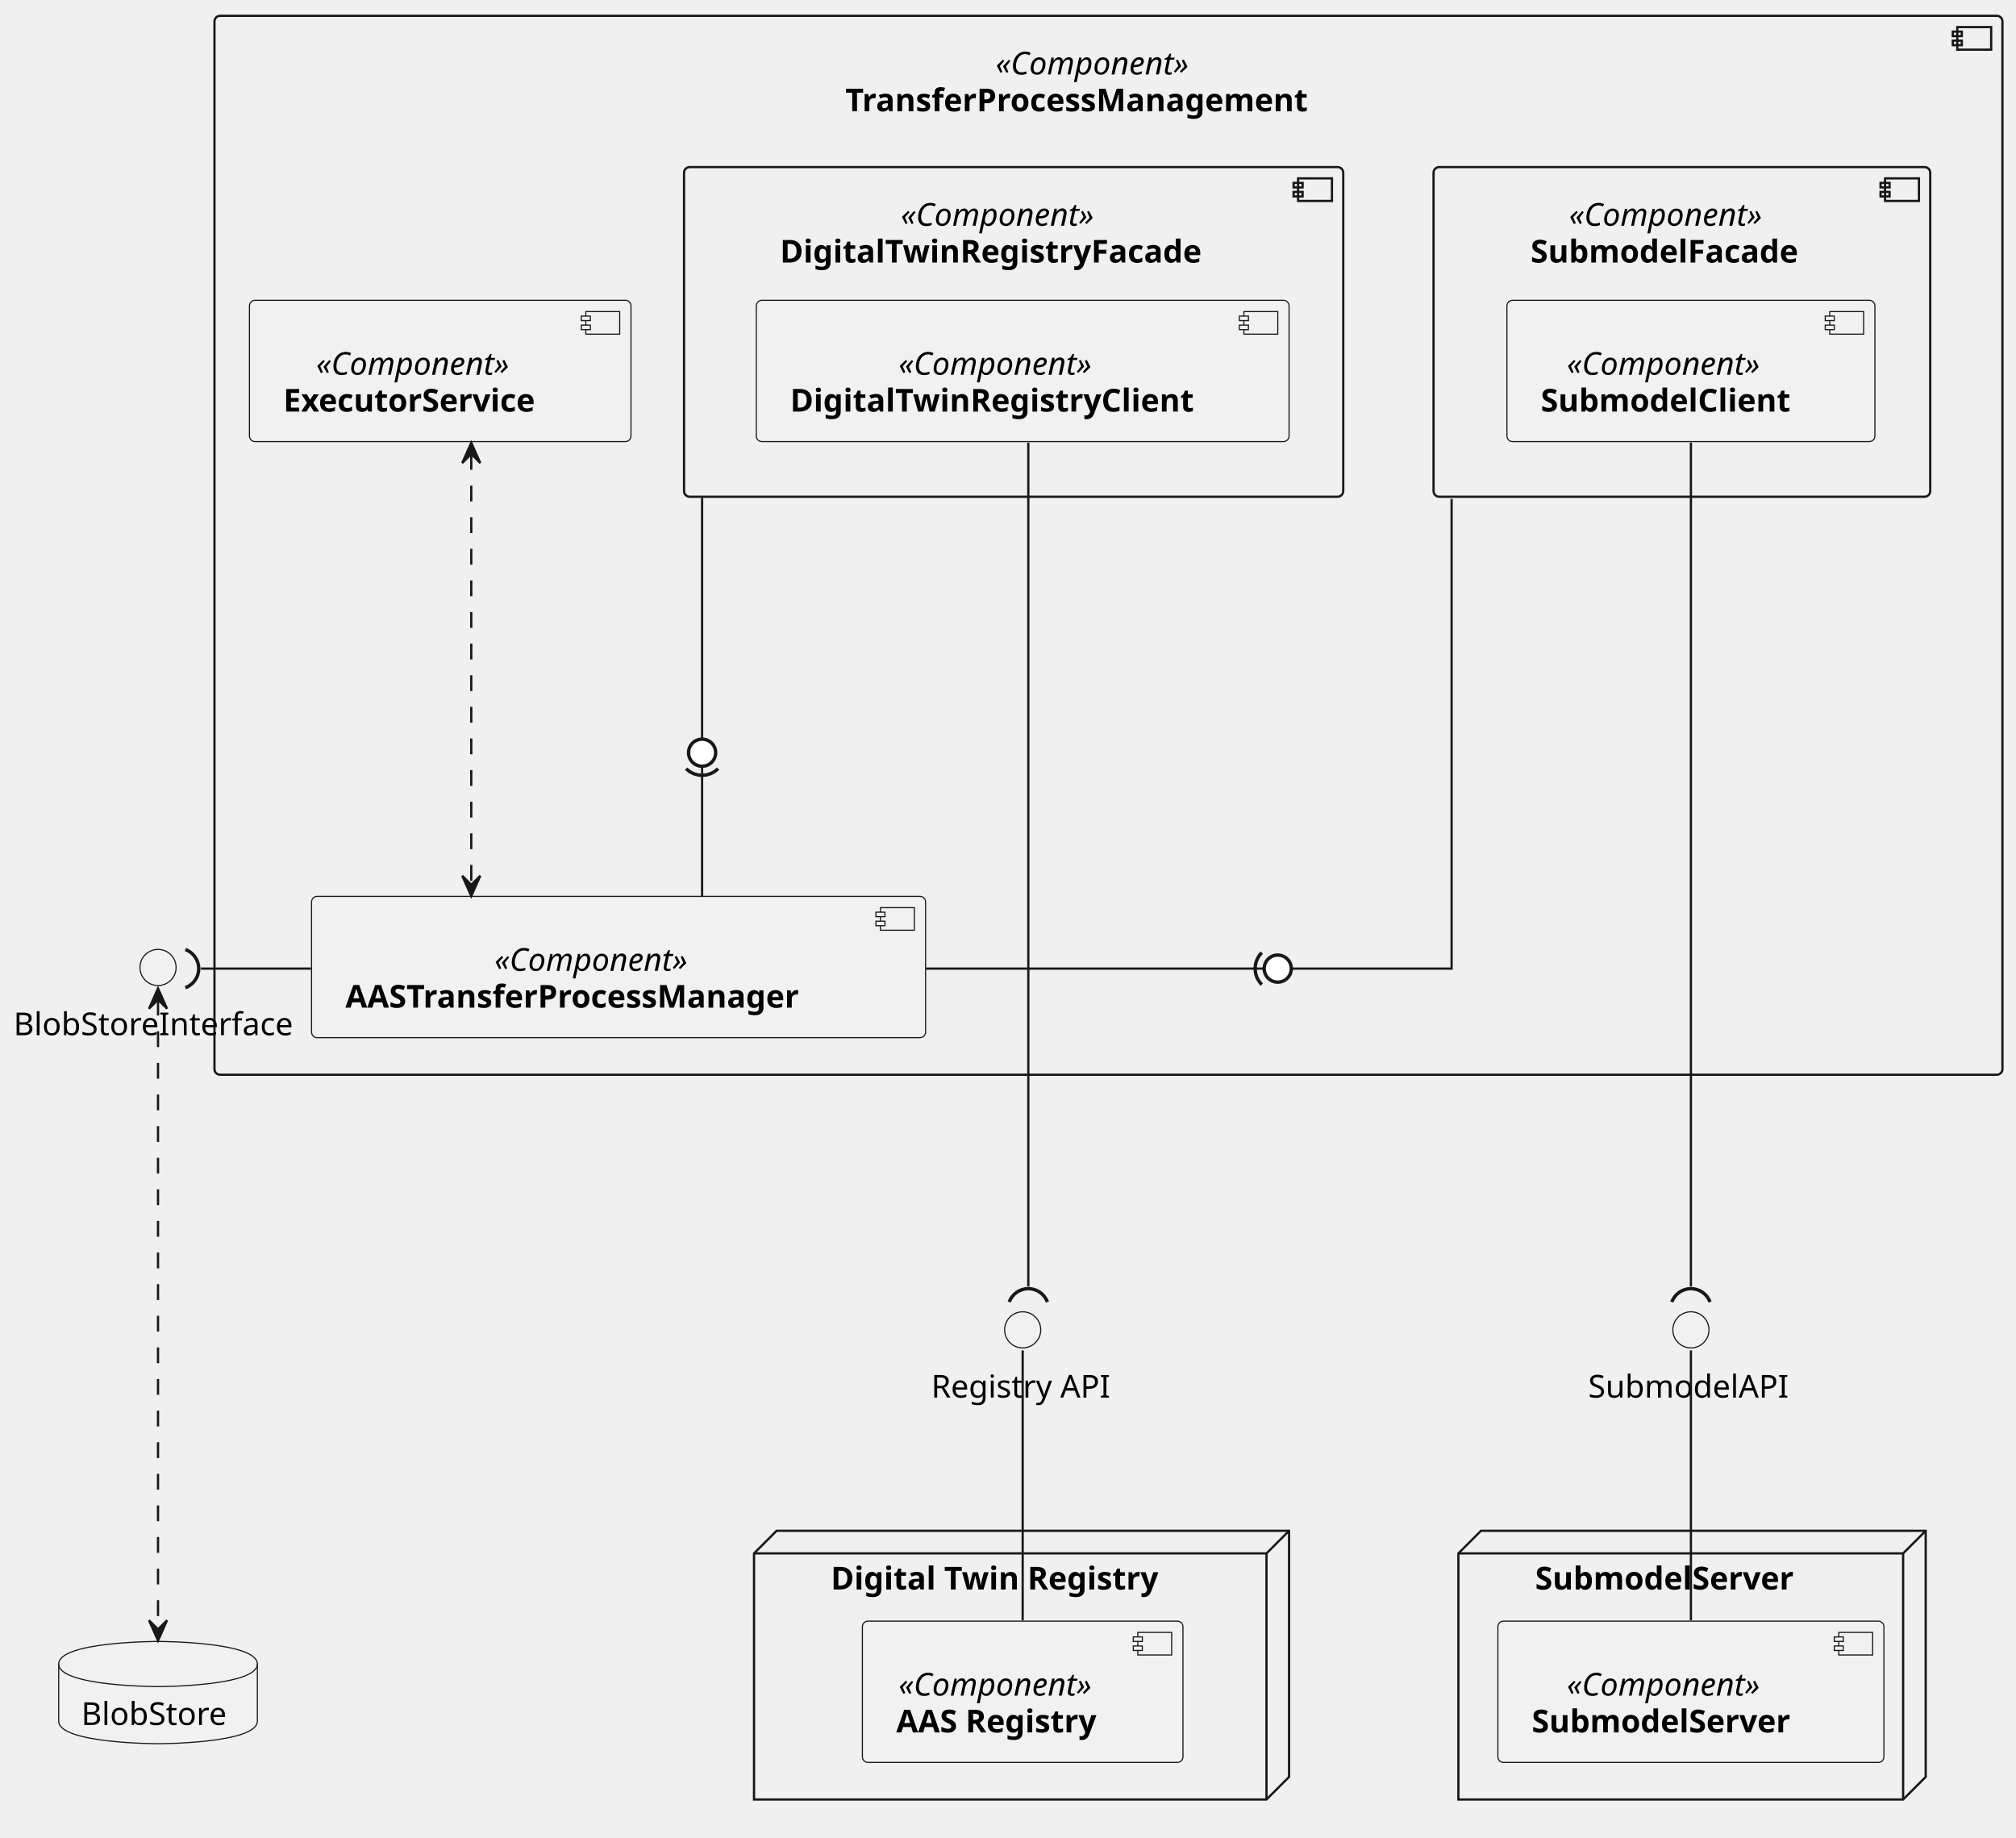
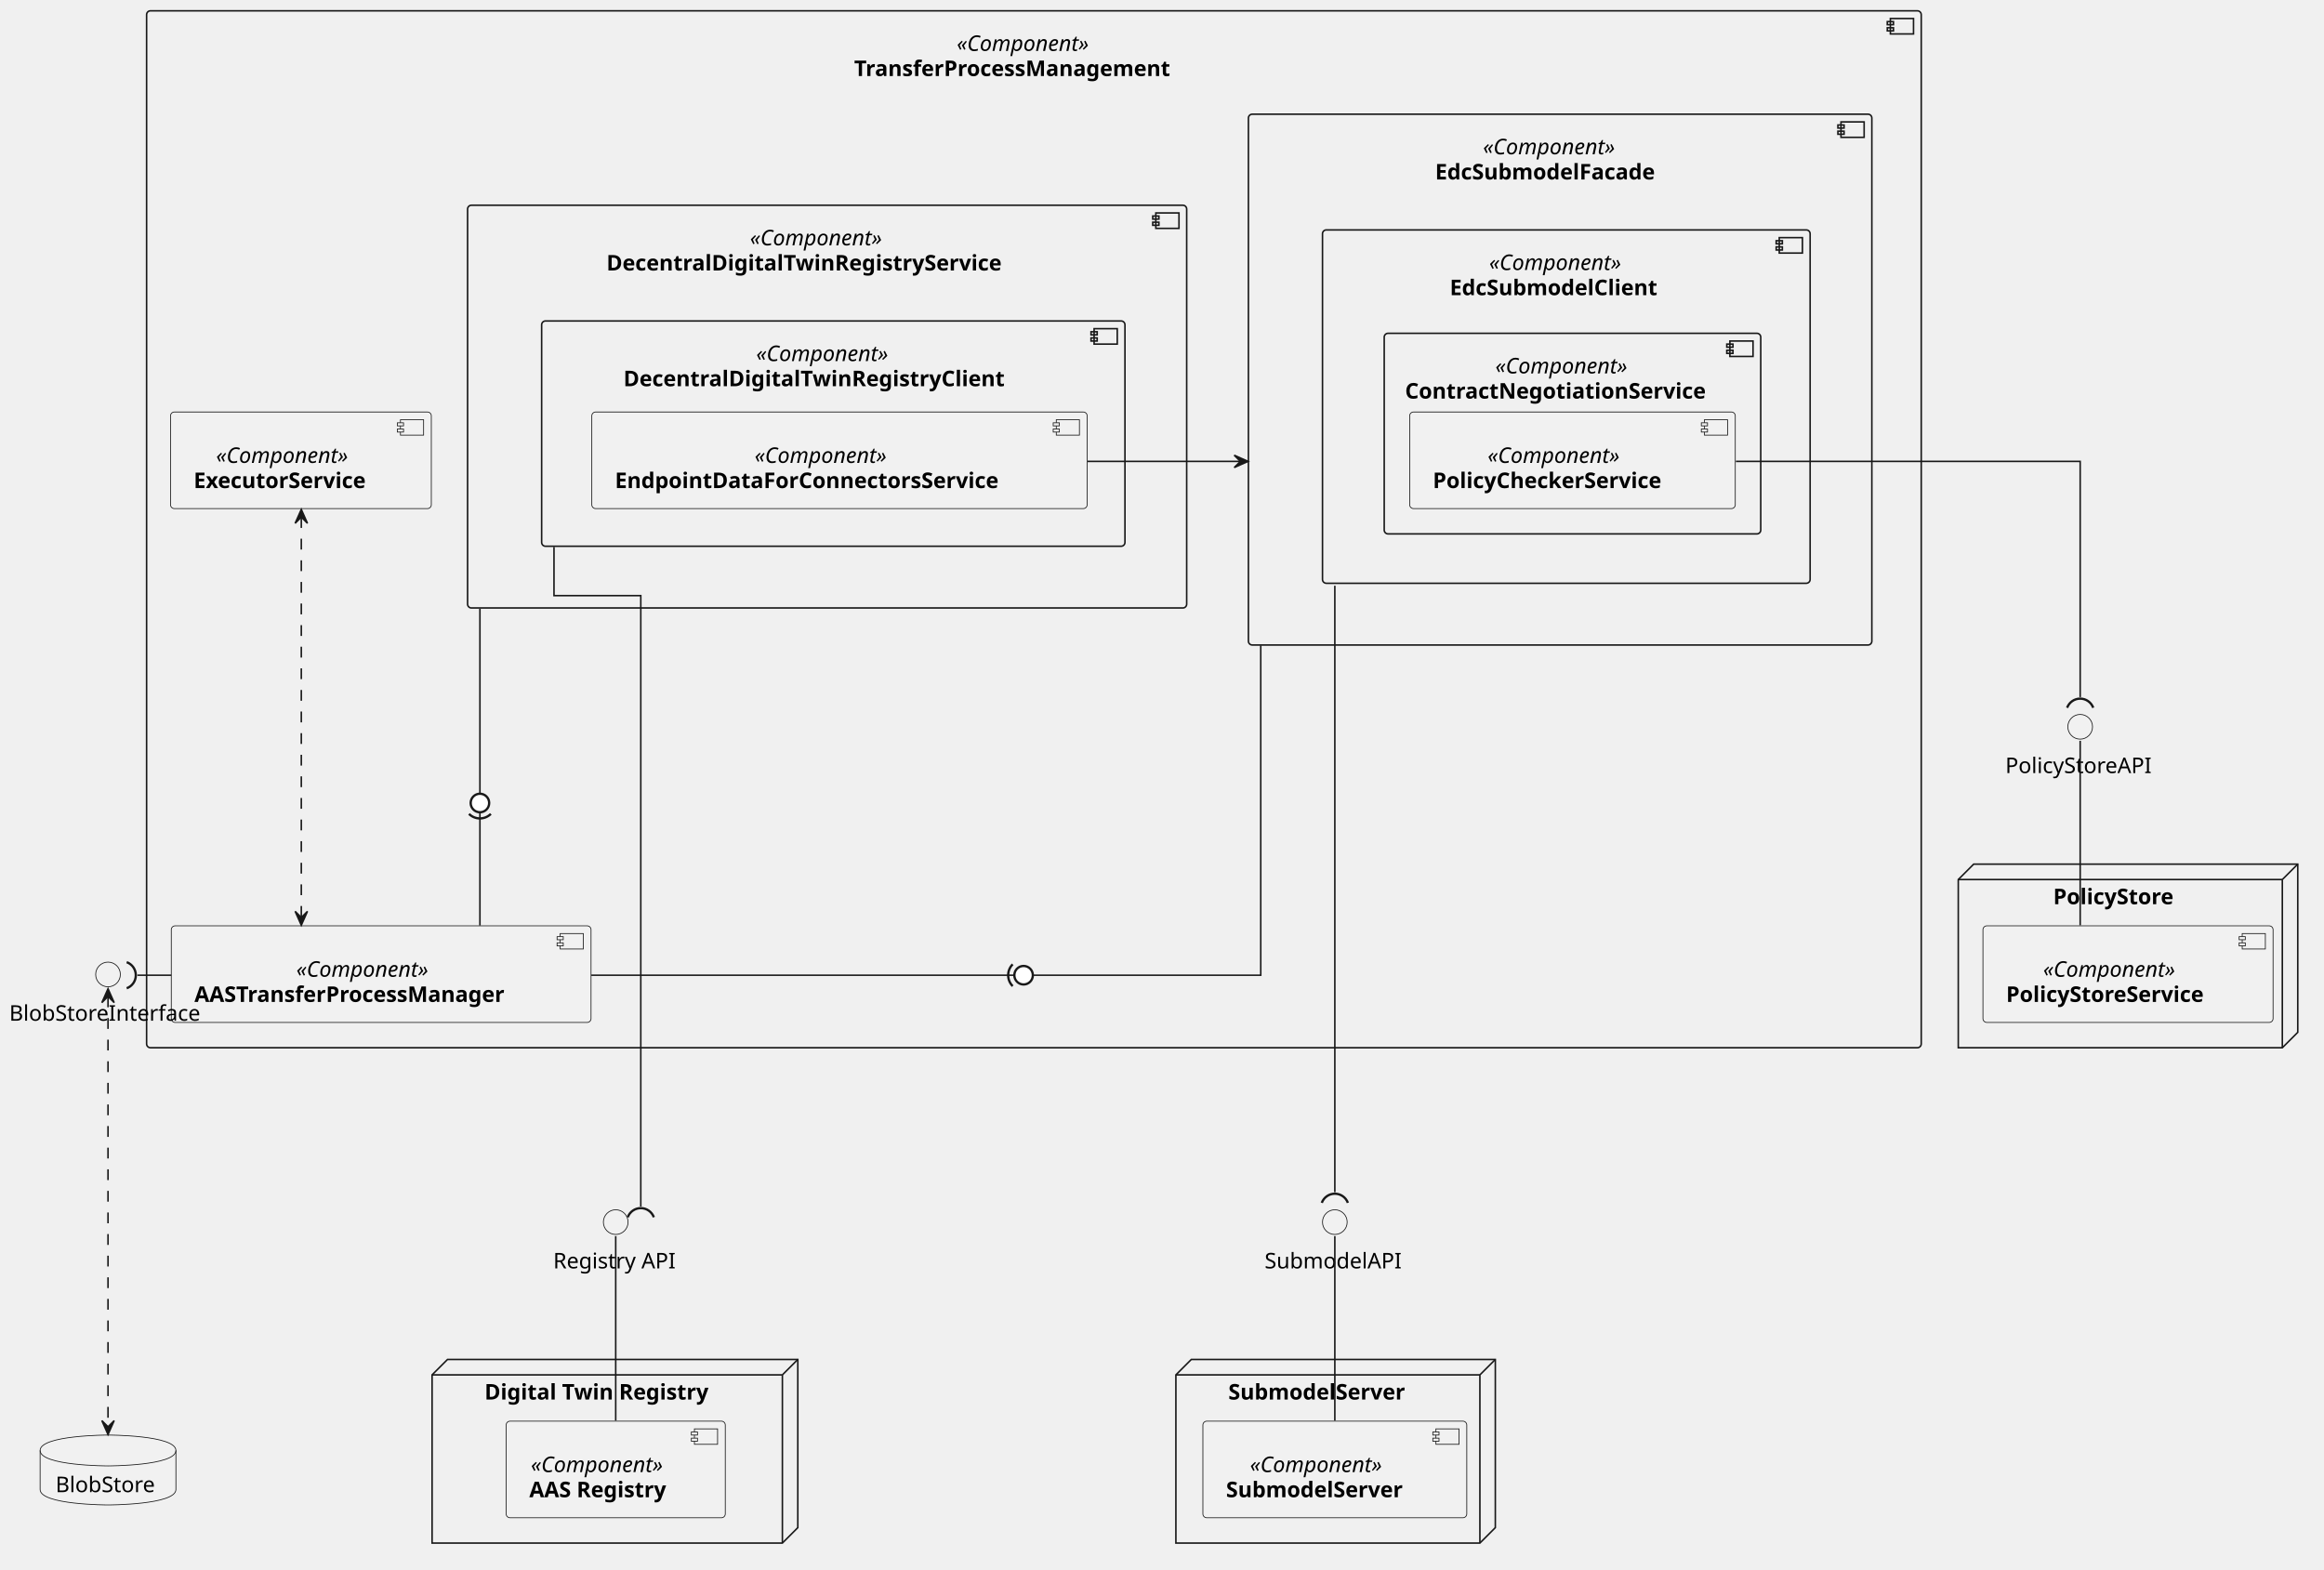
- <svg xmlns="http://www.w3.org/2000/svg" contentStyleType="text/css" height="814px" preserveAspectRatio="none" style="width:893px;height:814px;background:#FFFFFF;" version="1.1" viewBox="0 0 893 814" width="893px" zoomAndPan="magnify">
+ <svg xmlns="http://www.w3.org/2000/svg" contentStyleType="text/css" height="1017px" preserveAspectRatio="none" style="width:1506px;height:1017px;background:#FFFFFF;" version="1.1" viewBox="0 0 1506 1017" width="1506px" zoomAndPan="magnify">
  <defs />
  <g>
    <g id="cluster_TransferProcessManagement">
-       <rect fill="none" height="469" rx="2.5" ry="2.5" style="stroke:#181818;stroke-width:1.0;" width="792" x="95" y="7" />
-       <rect fill="none" height="10" style="stroke:#181818;stroke-width:1.0;" width="15" x="867" y="12" />
-       <rect fill="none" height="2" style="stroke:#181818;stroke-width:1.0;" width="4" x="865" y="14" />
-       <rect fill="none" height="2" style="stroke:#181818;stroke-width:1.0;" width="4" x="865" y="18" />
-       <text fill="#000000" font-family="Architects daughter" font-size="14" font-style="italic" lengthAdjust="spacing" textLength="100" x="441" y="32.995">«Component»</text>
-       <text fill="#000000" font-family="Architects daughter" font-size="14" font-weight="bold" lengthAdjust="spacing" textLength="233" x="374.5" y="49.292">TransferProcessManagement</text>
-     </g>
-     <g id="cluster_DTRFacade">
-       <rect fill="none" height="146" rx="2.5" ry="2.5" style="stroke:#181818;stroke-width:1.0;" width="292" x="303" y="74" />
-       <rect fill="none" height="10" style="stroke:#181818;stroke-width:1.0;" width="15" x="575" y="79" />
-       <rect fill="none" height="2" style="stroke:#181818;stroke-width:1.0;" width="4" x="573" y="81" />
-       <rect fill="none" height="2" style="stroke:#181818;stroke-width:1.0;" width="4" x="573" y="85" />
-       <text fill="#000000" font-family="Architects daughter" font-size="14" font-style="italic" lengthAdjust="spacing" textLength="100" x="399" y="99.995">«Component»</text>
-       <text fill="#000000" font-family="Architects daughter" font-size="14" font-weight="bold" lengthAdjust="spacing" textLength="207" x="345.5" y="116.292">DigitalTwinRegistryFacade</text>
+       <rect fill="none" height="672" rx="2.5" ry="2.5" style="stroke:#181818;stroke-width:1.0;" width="1150" x="95" y="7" />
+       <rect fill="none" height="10" style="stroke:#181818;stroke-width:1.0;" width="15" x="1225" y="12" />
+       <rect fill="none" height="2" style="stroke:#181818;stroke-width:1.0;" width="4" x="1223" y="14" />
+       <rect fill="none" height="2" style="stroke:#181818;stroke-width:1.0;" width="4" x="1223" y="18" />
+       <text fill="#000000" font-family="Architects daughter" font-size="14" font-style="italic" lengthAdjust="spacing" textLength="100" x="620" y="32.995">«Component»</text>
+       <text fill="#000000" font-family="Architects daughter" font-size="14" font-weight="bold" lengthAdjust="spacing" textLength="233" x="553.5" y="49.292">TransferProcessManagement</text>
+     </g>
+     <g id="cluster_DTRService">
+       <rect fill="none" height="261" rx="2.5" ry="2.5" style="stroke:#181818;stroke-width:1.0;" width="466" x="303" y="133" />
+       <rect fill="none" height="10" style="stroke:#181818;stroke-width:1.0;" width="15" x="749" y="138" />
+       <rect fill="none" height="2" style="stroke:#181818;stroke-width:1.0;" width="4" x="747" y="140" />
+       <rect fill="none" height="2" style="stroke:#181818;stroke-width:1.0;" width="4" x="747" y="144" />
+       <text fill="#000000" font-family="Architects daughter" font-size="14" font-style="italic" lengthAdjust="spacing" textLength="100" x="486" y="158.995">«Component»</text>
+       <text fill="#000000" font-family="Architects daughter" font-size="14" font-weight="bold" lengthAdjust="spacing" textLength="286" x="393" y="175.292">DecentralDigitalTwinRegistryService</text>
+     </g>
+     <g id="cluster_DTRClient">
+       <rect fill="none" height="146" rx="2.5" ry="2.5" style="stroke:#181818;stroke-width:1.0;" width="378" x="351" y="208" />
+       <rect fill="none" height="10" style="stroke:#181818;stroke-width:1.0;" width="15" x="709" y="213" />
+       <rect fill="none" height="2" style="stroke:#181818;stroke-width:1.0;" width="4" x="707" y="215" />
+       <rect fill="none" height="2" style="stroke:#181818;stroke-width:1.0;" width="4" x="707" y="219" />
+       <text fill="#000000" font-family="Architects daughter" font-size="14" font-style="italic" lengthAdjust="spacing" textLength="100" x="490" y="233.995">«Component»</text>
+       <text fill="#000000" font-family="Architects daughter" font-size="14" font-weight="bold" lengthAdjust="spacing" textLength="272" x="404" y="250.292">DecentralDigitalTwinRegistryClient</text>
    </g>
    <g id="cluster_SubmodelFacade">
-       <rect fill="none" height="146" rx="2.5" ry="2.5" style="stroke:#181818;stroke-width:1.0;" width="220" x="635" y="74" />
-       <rect fill="none" height="10" style="stroke:#181818;stroke-width:1.0;" width="15" x="835" y="79" />
-       <rect fill="none" height="2" style="stroke:#181818;stroke-width:1.0;" width="4" x="833" y="81" />
-       <rect fill="none" height="2" style="stroke:#181818;stroke-width:1.0;" width="4" x="833" y="85" />
-       <text fill="#000000" font-family="Architects daughter" font-size="14" font-style="italic" lengthAdjust="spacing" textLength="100" x="695" y="99.995">«Component»</text>
-       <text fill="#000000" font-family="Architects daughter" font-size="14" font-weight="bold" lengthAdjust="spacing" textLength="134" x="678" y="116.292">SubmodelFacade</text>
+       <rect fill="none" height="344" rx="2.5" ry="2.5" style="stroke:#181818;stroke-width:1.0;" width="404" x="809" y="74" />
+       <rect fill="none" height="10" style="stroke:#181818;stroke-width:1.0;" width="15" x="1193" y="79" />
+       <rect fill="none" height="2" style="stroke:#181818;stroke-width:1.0;" width="4" x="1191" y="81" />
+       <rect fill="none" height="2" style="stroke:#181818;stroke-width:1.0;" width="4" x="1191" y="85" />
+       <text fill="#000000" font-family="Architects daughter" font-size="14" font-style="italic" lengthAdjust="spacing" textLength="100" x="961" y="99.995">«Component»</text>
+       <text fill="#000000" font-family="Architects daughter" font-size="14" font-weight="bold" lengthAdjust="spacing" textLength="162" x="930" y="116.292">EdcSubmodelFacade</text>
+     </g>
+     <g id="cluster_SubmodelClient">
+       <rect fill="none" height="229" rx="2.5" ry="2.5" style="stroke:#181818;stroke-width:1.0;" width="316" x="857" y="149" />
+       <rect fill="none" height="10" style="stroke:#181818;stroke-width:1.0;" width="15" x="1153" y="154" />
+       <rect fill="none" height="2" style="stroke:#181818;stroke-width:1.0;" width="4" x="1151" y="156" />
+       <rect fill="none" height="2" style="stroke:#181818;stroke-width:1.0;" width="4" x="1151" y="160" />
+       <text fill="#000000" font-family="Architects daughter" font-size="14" font-style="italic" lengthAdjust="spacing" textLength="100" x="965" y="174.995">«Component»</text>
+       <text fill="#000000" font-family="Architects daughter" font-size="14" font-weight="bold" lengthAdjust="spacing" textLength="151" x="939.5" y="191.292">EdcSubmodelClient</text>
+     </g>
+     <g id="cluster_ContractNegotiationService">
+       <rect fill="none" height="130" rx="2.5" ry="2.5" style="stroke:#181818;stroke-width:1.0;" width="244" x="897" y="216" />
+       <rect fill="none" height="10" style="stroke:#181818;stroke-width:1.0;" width="15" x="1121" y="221" />
+       <rect fill="none" height="2" style="stroke:#181818;stroke-width:1.0;" width="4" x="1119" y="223" />
+       <rect fill="none" height="2" style="stroke:#181818;stroke-width:1.0;" width="4" x="1119" y="227" />
+       <text fill="#000000" font-family="Architects daughter" font-size="14" font-style="italic" lengthAdjust="spacing" textLength="100" x="969" y="241.995">«Component»</text>
+       <text fill="#000000" font-family="Architects daughter" font-size="14" font-weight="bold" lengthAdjust="spacing" textLength="217" x="910.5" y="258.292">ContractNegotiationService</text>
+     </g>
+     <g id="cluster_PolicyStore">
+       <polygon fill="none" points="1269,570,1279,560,1489,560,1489,669,1479,679,1269,679,1269,570" style="stroke:#181818;stroke-width:1.0;" />
+       <line style="stroke:#181818;stroke-width:1.0;" x1="1479" x2="1489" y1="570" y2="560" />
+       <line style="stroke:#181818;stroke-width:1.0;" x1="1269" x2="1479" y1="570" y2="570" />
+       <line style="stroke:#181818;stroke-width:1.0;" x1="1479" x2="1479" y1="570" y2="679" />
+       <text fill="#000000" font-family="Architects daughter" font-size="14" font-weight="bold" lengthAdjust="spacing" textLength="89" x="1330.5" y="585.995">PolicyStore</text>
    </g>
    <g id="cluster_Digital Twin Registry">
-       <polygon fill="none" points="334,688,344,678,571,678,571,787,561,797,334,797,334,688" style="stroke:#181818;stroke-width:1.0;" />
-       <line style="stroke:#181818;stroke-width:1.0;" x1="561" x2="571" y1="688" y2="678" />
-       <line style="stroke:#181818;stroke-width:1.0;" x1="334" x2="561" y1="688" y2="688" />
-       <line style="stroke:#181818;stroke-width:1.0;" x1="561" x2="561" y1="688" y2="797" />
-       <text fill="#000000" font-family="Architects daughter" font-size="14" font-weight="bold" lengthAdjust="spacing" textLength="161" x="368" y="703.995">Digital Twin Registry</text>
+       <polygon fill="none" points="280,891,290,881,517,881,517,990,507,1000,280,1000,280,891" style="stroke:#181818;stroke-width:1.0;" />
+       <line style="stroke:#181818;stroke-width:1.0;" x1="507" x2="517" y1="891" y2="881" />
+       <line style="stroke:#181818;stroke-width:1.0;" x1="280" x2="507" y1="891" y2="891" />
+       <line style="stroke:#181818;stroke-width:1.0;" x1="507" x2="507" y1="891" y2="1000" />
+       <text fill="#000000" font-family="Architects daughter" font-size="14" font-weight="bold" lengthAdjust="spacing" textLength="161" x="314" y="906.995">Digital Twin Registry</text>
    </g>
    <g id="cluster_SubmodelServer">
-       <polygon fill="none" points="646,688,656,678,853,678,853,787,843,797,646,797,646,688" style="stroke:#181818;stroke-width:1.0;" />
-       <line style="stroke:#181818;stroke-width:1.0;" x1="843" x2="853" y1="688" y2="678" />
-       <line style="stroke:#181818;stroke-width:1.0;" x1="646" x2="843" y1="688" y2="688" />
-       <line style="stroke:#181818;stroke-width:1.0;" x1="843" x2="843" y1="688" y2="797" />
-       <text fill="#000000" font-family="Architects daughter" font-size="14" font-weight="bold" lengthAdjust="spacing" textLength="131" x="680" y="703.995">SubmodelServer</text>
+       <polygon fill="none" points="762,891,772,881,969,881,969,990,959,1000,762,1000,762,891" style="stroke:#181818;stroke-width:1.0;" />
+       <line style="stroke:#181818;stroke-width:1.0;" x1="959" x2="969" y1="891" y2="881" />
+       <line style="stroke:#181818;stroke-width:1.0;" x1="762" x2="959" y1="891" y2="891" />
+       <line style="stroke:#181818;stroke-width:1.0;" x1="959" x2="959" y1="891" y2="1000" />
+       <text fill="#000000" font-family="Architects daughter" font-size="14" font-weight="bold" lengthAdjust="spacing" textLength="131" x="796" y="906.995">SubmodelServer</text>
    </g>
    <g id="elem_TransferProcessManager">
-       <rect fill="#F1F1F1" height="62.594" rx="2.5" ry="2.5" style="stroke:#181818;stroke-width:0.5;" width="272" x="138" y="397" />
-       <rect fill="#F1F1F1" height="10" style="stroke:#181818;stroke-width:0.5;" width="15" x="390" y="402" />
-       <rect fill="#F1F1F1" height="2" style="stroke:#181818;stroke-width:0.5;" width="4" x="388" y="404" />
-       <rect fill="#F1F1F1" height="2" style="stroke:#181818;stroke-width:0.5;" width="4" x="388" y="408" />
-       <text fill="#000000" font-family="Architects daughter" font-size="14" font-style="italic" lengthAdjust="spacing" textLength="100" x="219" y="429.995">«Component»</text>
-       <text fill="#000000" font-family="Architects daughter" font-size="14" font-weight="bold" lengthAdjust="spacing" textLength="232" x="153" y="446.292">AASTransferProcessManager</text>
+       <rect fill="#F1F1F1" height="62.594" rx="2.5" ry="2.5" style="stroke:#181818;stroke-width:0.5;" width="272" x="111" y="600" />
+       <rect fill="#F1F1F1" height="10" style="stroke:#181818;stroke-width:0.5;" width="15" x="363" y="605" />
+       <rect fill="#F1F1F1" height="2" style="stroke:#181818;stroke-width:0.5;" width="4" x="361" y="607" />
+       <rect fill="#F1F1F1" height="2" style="stroke:#181818;stroke-width:0.5;" width="4" x="361" y="611" />
+       <text fill="#000000" font-family="Architects daughter" font-size="14" font-style="italic" lengthAdjust="spacing" textLength="100" x="192" y="632.995">«Component»</text>
+       <text fill="#000000" font-family="Architects daughter" font-size="14" font-weight="bold" lengthAdjust="spacing" textLength="232" x="126" y="649.292">AASTransferProcessManager</text>
    </g>
    <g id="elem_ExecutorService">
-       <rect fill="#F1F1F1" height="62.594" rx="2.5" ry="2.5" style="stroke:#181818;stroke-width:0.5;" width="169" x="110.5" y="133" />
-       <rect fill="#F1F1F1" height="10" style="stroke:#181818;stroke-width:0.5;" width="15" x="259.5" y="138" />
-       <rect fill="#F1F1F1" height="2" style="stroke:#181818;stroke-width:0.5;" width="4" x="257.5" y="140" />
-       <rect fill="#F1F1F1" height="2" style="stroke:#181818;stroke-width:0.5;" width="4" x="257.5" y="144" />
-       <text fill="#000000" font-family="Architects daughter" font-size="14" font-style="italic" lengthAdjust="spacing" textLength="100" x="140" y="165.995">«Component»</text>
-       <text fill="#000000" font-family="Architects daughter" font-size="14" font-weight="bold" lengthAdjust="spacing" textLength="129" x="125.5" y="182.292">ExecutorService</text>
-     </g>
-     <g id="elem_DTRClient">
-       <rect fill="#F1F1F1" height="62.594" rx="2.5" ry="2.5" style="stroke:#181818;stroke-width:0.5;" width="236" x="335" y="133" />
-       <rect fill="#F1F1F1" height="10" style="stroke:#181818;stroke-width:0.5;" width="15" x="551" y="138" />
-       <rect fill="#F1F1F1" height="2" style="stroke:#181818;stroke-width:0.5;" width="4" x="549" y="140" />
-       <rect fill="#F1F1F1" height="2" style="stroke:#181818;stroke-width:0.5;" width="4" x="549" y="144" />
-       <text fill="#000000" font-family="Architects daughter" font-size="14" font-style="italic" lengthAdjust="spacing" textLength="100" x="398" y="165.995">«Component»</text>
-       <text fill="#000000" font-family="Architects daughter" font-size="14" font-weight="bold" lengthAdjust="spacing" textLength="196" x="350" y="182.292">DigitalTwinRegistryClient</text>
-     </g>
-     <g id="elem_SubmodelClient">
-       <rect fill="#F1F1F1" height="62.594" rx="2.5" ry="2.5" style="stroke:#181818;stroke-width:0.5;" width="163" x="667.5" y="133" />
-       <rect fill="#F1F1F1" height="10" style="stroke:#181818;stroke-width:0.5;" width="15" x="810.5" y="138" />
-       <rect fill="#F1F1F1" height="2" style="stroke:#181818;stroke-width:0.5;" width="4" x="808.5" y="140" />
-       <rect fill="#F1F1F1" height="2" style="stroke:#181818;stroke-width:0.5;" width="4" x="808.5" y="144" />
-       <text fill="#000000" font-family="Architects daughter" font-size="14" font-style="italic" lengthAdjust="spacing" textLength="100" x="694" y="165.995">«Component»</text>
-       <text fill="#000000" font-family="Architects daughter" font-size="14" font-weight="bold" lengthAdjust="spacing" textLength="123" x="682.5" y="182.292">SubmodelClient</text>
+       <rect fill="#F1F1F1" height="62.594" rx="2.5" ry="2.5" style="stroke:#181818;stroke-width:0.5;" width="169" x="110.5" y="267" />
+       <rect fill="#F1F1F1" height="10" style="stroke:#181818;stroke-width:0.5;" width="15" x="259.5" y="272" />
+       <rect fill="#F1F1F1" height="2" style="stroke:#181818;stroke-width:0.5;" width="4" x="257.5" y="274" />
+       <rect fill="#F1F1F1" height="2" style="stroke:#181818;stroke-width:0.5;" width="4" x="257.5" y="278" />
+       <text fill="#000000" font-family="Architects daughter" font-size="14" font-style="italic" lengthAdjust="spacing" textLength="100" x="140" y="299.995">«Component»</text>
+       <text fill="#000000" font-family="Architects daughter" font-size="14" font-weight="bold" lengthAdjust="spacing" textLength="129" x="125.5" y="316.292">ExecutorService</text>
+     </g>
+     <g id="elem_EndpointDataForConnectorsService">
+       <rect fill="#F1F1F1" height="62.594" rx="2.5" ry="2.5" style="stroke:#181818;stroke-width:0.5;" width="321" x="383.5" y="267" />
+       <rect fill="#F1F1F1" height="10" style="stroke:#181818;stroke-width:0.5;" width="15" x="684.5" y="272" />
+       <rect fill="#F1F1F1" height="2" style="stroke:#181818;stroke-width:0.5;" width="4" x="682.5" y="274" />
+       <rect fill="#F1F1F1" height="2" style="stroke:#181818;stroke-width:0.5;" width="4" x="682.5" y="278" />
+       <text fill="#000000" font-family="Architects daughter" font-size="14" font-style="italic" lengthAdjust="spacing" textLength="100" x="489" y="299.995">«Component»</text>
+       <text fill="#000000" font-family="Architects daughter" font-size="14" font-weight="bold" lengthAdjust="spacing" textLength="281" x="398.5" y="316.292">EndpointDataForConnectorsService</text>
+     </g>
+     <g id="elem_PolicyCheckerService">
+       <rect fill="#F1F1F1" height="62.594" rx="2.5" ry="2.5" style="stroke:#181818;stroke-width:0.5;" width="211" x="913.5" y="267" />
+       <rect fill="#F1F1F1" height="10" style="stroke:#181818;stroke-width:0.5;" width="15" x="1104.5" y="272" />
+       <rect fill="#F1F1F1" height="2" style="stroke:#181818;stroke-width:0.5;" width="4" x="1102.5" y="274" />
+       <rect fill="#F1F1F1" height="2" style="stroke:#181818;stroke-width:0.5;" width="4" x="1102.5" y="278" />
+       <text fill="#000000" font-family="Architects daughter" font-size="14" font-style="italic" lengthAdjust="spacing" textLength="100" x="964" y="299.995">«Component»</text>
+       <text fill="#000000" font-family="Architects daughter" font-size="14" font-weight="bold" lengthAdjust="spacing" textLength="171" x="928.5" y="316.292">PolicyCheckerService</text>
+     </g>
+     <g id="elem_PolicyStoreService">
+       <rect fill="#F1F1F1" height="62.594" rx="2.5" ry="2.5" style="stroke:#181818;stroke-width:0.5;" width="188" x="1285" y="600" />
+       <rect fill="#F1F1F1" height="10" style="stroke:#181818;stroke-width:0.5;" width="15" x="1453" y="605" />
+       <rect fill="#F1F1F1" height="2" style="stroke:#181818;stroke-width:0.5;" width="4" x="1451" y="607" />
+       <rect fill="#F1F1F1" height="2" style="stroke:#181818;stroke-width:0.5;" width="4" x="1451" y="611" />
+       <text fill="#000000" font-family="Architects daughter" font-size="14" font-style="italic" lengthAdjust="spacing" textLength="100" x="1324" y="632.995">«Component»</text>
+       <text fill="#000000" font-family="Architects daughter" font-size="14" font-weight="bold" lengthAdjust="spacing" textLength="148" x="1300" y="649.292">PolicyStoreService</text>
    </g>
    <g id="elem_AASR">
-       <rect fill="#F1F1F1" height="62.594" rx="2.5" ry="2.5" style="stroke:#181818;stroke-width:0.5;" width="142" x="382" y="718" />
-       <rect fill="#F1F1F1" height="10" style="stroke:#181818;stroke-width:0.5;" width="15" x="504" y="723" />
-       <rect fill="#F1F1F1" height="2" style="stroke:#181818;stroke-width:0.5;" width="4" x="502" y="725" />
-       <rect fill="#F1F1F1" height="2" style="stroke:#181818;stroke-width:0.5;" width="4" x="502" y="729" />
-       <text fill="#000000" font-family="Architects daughter" font-size="14" font-style="italic" lengthAdjust="spacing" textLength="100" x="398" y="750.995">«Component»</text>
-       <text fill="#000000" font-family="Architects daughter" font-size="14" font-weight="bold" lengthAdjust="spacing" textLength="102" x="397" y="767.292">AAS Registry</text>
+       <rect fill="#F1F1F1" height="62.594" rx="2.5" ry="2.5" style="stroke:#181818;stroke-width:0.5;" width="142" x="328" y="921" />
+       <rect fill="#F1F1F1" height="10" style="stroke:#181818;stroke-width:0.5;" width="15" x="450" y="926" />
+       <rect fill="#F1F1F1" height="2" style="stroke:#181818;stroke-width:0.5;" width="4" x="448" y="928" />
+       <rect fill="#F1F1F1" height="2" style="stroke:#181818;stroke-width:0.5;" width="4" x="448" y="932" />
+       <text fill="#000000" font-family="Architects daughter" font-size="14" font-style="italic" lengthAdjust="spacing" textLength="100" x="344" y="953.995">«Component»</text>
+       <text fill="#000000" font-family="Architects daughter" font-size="14" font-weight="bold" lengthAdjust="spacing" textLength="102" x="343" y="970.292">AAS Registry</text>
    </g>
    <g id="elem_SMS">
-       <rect fill="#F1F1F1" height="62.594" rx="2.5" ry="2.5" style="stroke:#181818;stroke-width:0.5;" width="171" x="663.5" y="718" />
-       <rect fill="#F1F1F1" height="10" style="stroke:#181818;stroke-width:0.5;" width="15" x="814.5" y="723" />
-       <rect fill="#F1F1F1" height="2" style="stroke:#181818;stroke-width:0.5;" width="4" x="812.5" y="725" />
-       <rect fill="#F1F1F1" height="2" style="stroke:#181818;stroke-width:0.5;" width="4" x="812.5" y="729" />
-       <text fill="#000000" font-family="Architects daughter" font-size="14" font-style="italic" lengthAdjust="spacing" textLength="100" x="694" y="750.995">«Component»</text>
-       <text fill="#000000" font-family="Architects daughter" font-size="14" font-weight="bold" lengthAdjust="spacing" textLength="131" x="678.5" y="767.292">SubmodelServer</text>
+       <rect fill="#F1F1F1" height="62.594" rx="2.5" ry="2.5" style="stroke:#181818;stroke-width:0.5;" width="171" x="779.5" y="921" />
+       <rect fill="#F1F1F1" height="10" style="stroke:#181818;stroke-width:0.5;" width="15" x="930.5" y="926" />
+       <rect fill="#F1F1F1" height="2" style="stroke:#181818;stroke-width:0.5;" width="4" x="928.5" y="928" />
+       <rect fill="#F1F1F1" height="2" style="stroke:#181818;stroke-width:0.5;" width="4" x="928.5" y="932" />
+       <text fill="#000000" font-family="Architects daughter" font-size="14" font-style="italic" lengthAdjust="spacing" textLength="100" x="810" y="953.995">«Component»</text>
+       <text fill="#000000" font-family="Architects daughter" font-size="14" font-weight="bold" lengthAdjust="spacing" textLength="131" x="794.5" y="970.292">SubmodelServer</text>
    </g>
    <g id="elem_RegAPI">
-       <ellipse cx="453" cy="589" fill="#F1F1F1" rx="8" ry="8" style="stroke:#181818;stroke-width:0.5;" />
-       <text fill="#000000" font-family="Architects daughter" font-size="14" lengthAdjust="spacing" textLength="81" x="412.5" y="618.995">Registry API</text>
+       <ellipse cx="399" cy="792" fill="#F1F1F1" rx="8" ry="8" style="stroke:#181818;stroke-width:0.5;" />
+       <text fill="#000000" font-family="Architects daughter" font-size="14" lengthAdjust="spacing" textLength="81" x="358.5" y="821.995">Registry API</text>
    </g>
    <g id="elem_SMSAPI">
-       <ellipse cx="749" cy="589" fill="#F1F1F1" rx="8" ry="8" style="stroke:#181818;stroke-width:0.5;" />
-       <text fill="#000000" font-family="Architects daughter" font-size="14" lengthAdjust="spacing" textLength="91" x="703.5" y="618.995">SubmodelAPI</text>
+       <ellipse cx="865" cy="792" fill="#F1F1F1" rx="8" ry="8" style="stroke:#181818;stroke-width:0.5;" />
+       <text fill="#000000" font-family="Architects daughter" font-size="14" lengthAdjust="spacing" textLength="91" x="819.5" y="821.995">SubmodelAPI</text>
+     </g>
+     <g id="elem_PolicyStoreAPI">
+       <ellipse cx="1348" cy="471" fill="#F1F1F1" rx="8" ry="8" style="stroke:#181818;stroke-width:0.5;" />
+       <text fill="#000000" font-family="Architects daughter" font-size="14" lengthAdjust="spacing" textLength="97" x="1299.5" y="500.995">PolicyStoreAPI</text>
    </g>
    <g id="elem_BlobStore">
-       <path d="M26,737 C26,727 70,727 70,727 C70,727 114,727 114,737 L114,762.297 C114,772.297 70,772.297 70,772.297 C70,772.297 26,772.297 26,762.297 L26,737 " fill="#F1F1F1" style="stroke:#181818;stroke-width:0.5;" />
-       <path d="M26,737 C26,747 70,747 70,747 C70,747 114,747 114,737 " fill="none" style="stroke:#181818;stroke-width:0.5;" />
-       <text fill="#000000" font-family="Architects daughter" font-size="14" lengthAdjust="spacing" textLength="68" x="36" y="763.995">BlobStore</text>
+       <path d="M26,940 C26,930 70,930 70,930 C70,930 114,930 114,940 L114,965.297 C114,975.297 70,975.297 70,975.297 C70,975.297 26,975.297 26,965.297 L26,940 " fill="#F1F1F1" style="stroke:#181818;stroke-width:0.5;" />
+       <path d="M26,940 C26,950 70,950 70,950 C70,950 114,950 114,940 " fill="none" style="stroke:#181818;stroke-width:0.5;" />
+       <text fill="#000000" font-family="Architects daughter" font-size="14" lengthAdjust="spacing" textLength="68" x="36" y="966.995">BlobStore</text>
    </g>
    <g id="elem_BlobStoreInterface">
-       <ellipse cx="70" cy="428.5" fill="#F1F1F1" rx="8" ry="8" style="stroke:#181818;stroke-width:0.5;" />
-       <text fill="#000000" font-family="Architects daughter" font-size="14" lengthAdjust="spacing" textLength="128" x="6" y="458.495">BlobStoreInterface</text>
-     </g>
-     <g id="link_DTRFacade_TransferProcessManager">
-       <path d="M311,220.511 C311,221.821 311,223.147 311,224.488 C311,235.209 311,246.844 311,258.938 C311,307.312 311,363.03 311,397 " fill="none" id="DTRFacade-TransferProcessManager" style="stroke:#181818;stroke-width:1.0;" />
-       <path d="M303.929,340.442 A10,10 0 0 0 318.071 340.442" fill="none" style="stroke:#181818;stroke-width:1.5;" />
-       <ellipse cx="311" cy="333.371" fill="#FFFFFF" rx="6" ry="6" style="stroke:#181818;stroke-width:1.5;" />
+       <ellipse cx="70" cy="631.5" fill="#F1F1F1" rx="8" ry="8" style="stroke:#181818;stroke-width:0.5;" />
+       <text fill="#000000" font-family="Architects daughter" font-size="14" lengthAdjust="spacing" textLength="128" x="6" y="661.495">BlobStoreInterface</text>
+     </g>
+     <g id="link_DTRService_TransferProcessManager">
+       <path d="M311,394.583 C311,396.455 311,398.342 311,400.243 C311,407.844 311,415.658 311,423.606 C311,487.195 311,559.385 311,599.78 " fill="none" id="DTRService-TransferProcessManager" style="stroke:#181818;stroke-width:1.0;" />
+       <path d="M303.929,527.462 A10,10 0 0 0 318.071 527.462" fill="none" style="stroke:#181818;stroke-width:1.5;" />
+       <ellipse cx="311" cy="520.391" fill="#FFFFFF" rx="6" ry="6" style="stroke:#181818;stroke-width:1.5;" />
    </g>
    <g id="link_SubmodelFacade_TransferProcessManager">
-       <path d="M643,220.998 C643,224.375 643,227.853 643,231.414 C643,238.538 643,245.999 643,253.678 C643,269.035 643,285.262 643,301.397 C643,365.938 643,429 643,429 C643,429 515.26,429 410.09,429 " fill="none" id="SubmodelFacade-TransferProcessManager" style="stroke:#181818;stroke-width:1.0;" />
-       <path d="M558.913,421.929 A10,10 0 0 0 558.913 436.071" fill="none" style="stroke:#181818;stroke-width:1.5;" />
-       <ellipse cx="565.984" cy="429" fill="#FFFFFF" rx="6" ry="6" style="stroke:#181818;stroke-width:1.5;" />
+       <path d="M817,418.253 C817,420.706 817,423.173 817,425.652 C817,430.611 817,435.62 817,440.659 C817,450.738 817,460.939 817,471.111 C817,552.487 817,632 817,632 C817,632 551.78,632 383.17,632 " fill="none" id="SubmodelFacade-TransferProcessManager" style="stroke:#181818;stroke-width:1.0;" />
+       <path d="M656.243,624.929 A10,10 0 0 0 656.243 639.071" fill="none" style="stroke:#181818;stroke-width:1.5;" />
+       <ellipse cx="663.314" cy="632" fill="#FFFFFF" rx="6" ry="6" style="stroke:#181818;stroke-width:1.5;" />
    </g>
    <g id="link_ExecutorService_TransferProcessManager">
-       <path d="M208.75,201.08 C208.75,201.08 208.75,391.88 208.75,391.88 " fill="none" id="ExecutorService-TransferProcessManager" style="stroke:#181818;stroke-width:1.0;stroke-dasharray:7.0,7.0;" />
-       <polygon fill="#181818" points="208.75,196.08,204.75,205.08,208.75,201.08,212.75,205.08,208.75,196.08" style="stroke:#181818;stroke-width:1.0;" />
-       <polygon fill="#181818" points="208.75,396.88,212.75,387.88,208.75,391.88,204.75,387.88,208.75,396.88" style="stroke:#181818;stroke-width:1.0;" />
+       <path d="M195.25,335.13 C195.25,335.13 195.25,594.6 195.25,594.6 " fill="none" id="ExecutorService-TransferProcessManager" style="stroke:#181818;stroke-width:1.0;stroke-dasharray:7.0,7.0;" />
+       <polygon fill="#181818" points="195.25,330.13,191.25,339.13,195.25,335.13,199.25,339.13,195.25,330.13" style="stroke:#181818;stroke-width:1.0;" />
+       <polygon fill="#181818" points="195.25,599.6,199.25,590.6,195.25,594.6,191.25,590.6,195.25,599.6" style="stroke:#181818;stroke-width:1.0;" />
    </g>
    <g id="link_RegAPI_AASR">
-       <path d="M453,598.09 C453,620.7 453,680.36 453,717.68 " fill="none" id="RegAPI-AASR" style="stroke:#181818;stroke-width:1.0;" />
+       <path d="M399,801.09 C399,823.7 399,883.36 399,920.68 " fill="none" id="RegAPI-AASR" style="stroke:#181818;stroke-width:1.0;" />
    </g>
    <g id="link_DTRClient_RegAPI">
-       <path d="M455.5,196.06 C455.5,196.06 455.5,569.75 455.5,569.75 " fill="none" id="DTRClient-to-RegAPI" style="stroke:#181818;stroke-width:1.0;" />
-       <path d="M463.957,576.672 A9,9 0 0 0 447.043 576.672" fill="none" style="stroke:#181818;stroke-width:1.5;" />
+       <path d="M359,354.464 C359,354.622 359,354.778 359,354.935 C359,355.562 359,356.184 359,356.803 C359,358.04 359,359.259 359,360.456 C359,365.245 359,369.679 359,373.463 C359,381.032 359,386 359,386 C359,386 415.25,386 415.25,386 C415.25,386 415.25,781.93 415.25,781.93 " fill="none" id="DTRClient-to-RegAPI" style="stroke:#181818;stroke-width:1.0;" />
+       <path d="M423.707,788.852 A9,9 0 0 0 406.793 788.852" fill="none" style="stroke:#181818;stroke-width:1.5;" />
    </g>
    <g id="link_SMSAPI_SMS">
-       <path d="M749,598.09 C749,620.7 749,680.36 749,717.68 " fill="none" id="SMSAPI-SMS" style="stroke:#181818;stroke-width:1.0;" />
+       <path d="M865,801.09 C865,823.7 865,883.36 865,920.68 " fill="none" id="SMSAPI-SMS" style="stroke:#181818;stroke-width:1.0;" />
    </g>
    <g id="link_SubmodelClient_SMSAPI">
-       <path d="M749,196.06 C749,196.06 749,569.75 749,569.75 " fill="none" id="SubmodelClient-to-SMSAPI" style="stroke:#181818;stroke-width:1.0;" />
-       <path d="M757.457,576.672 A9,9 0 0 0 740.543 576.672" fill="none" style="stroke:#181818;stroke-width:1.5;" />
+       <path d="M865,379.587 C865,380.302 865,381.019 865,381.741 C865,384.626 865,387.565 865,390.555 C865,396.535 865,402.717 865,409.072 C865,421.782 865,435.186 865,449.052 C865,476.784 865,506.364 865,535.945 C865,654.268 865,772.59 865,772.59 " fill="none" id="SubmodelClient-to-SMSAPI" style="stroke:#181818;stroke-width:1.0;" />
+       <path d="M873.457,779.512 A9,9 0 0 0 856.543 779.512" fill="none" style="stroke:#181818;stroke-width:1.5;" />
+     </g>
+     <g id="link_PolicyCheckerService_PolicyStoreAPI">
+       <path d="M1124.91,299 C1221.09,299 1348,299 1348,299 C1348,299 1348,451.75 1348,451.75 " fill="none" id="PolicyCheckerService-to-PolicyStoreAPI" style="stroke:#181818;stroke-width:1.0;" />
+       <path d="M1356.457,458.672 A9,9 0 0 0 1339.543 458.672" fill="none" style="stroke:#181818;stroke-width:1.5;" />
+     </g>
+     <g id="link_PolicyStoreAPI_PolicyStoreService">
+       <path d="M1348,480.09 C1348,502.7 1348,562.36 1348,599.68 " fill="none" id="PolicyStoreAPI-PolicyStoreService" style="stroke:#181818;stroke-width:1.0;" />
+     </g>
+     <g id="link_EndpointDataForConnectorsService_SubmodelFacade">
+       <path d="M704.78,299 C733.485,299 760.71,299 781.155,299 C791.378,299 799.905,299 806.075,299 C806.846,299 807.581,299 808.277,299 C808.451,299 808.623,299 808.792,299 " fill="none" id="EndpointDataForConnectorsService-to-SubmodelFacade" style="stroke:#181818;stroke-width:1.0;" />
+       <polygon fill="#181818" points="808.792,299,799.792,295,803.792,299,799.792,303,808.792,299" style="stroke:#181818;stroke-width:1.0;" />
    </g>
    <g id="link_BlobStoreInterface_TransferProcessManager">
-       <path d="M89.03,429 C89.03,429 137.76,429 137.76,429 " fill="none" id="BlobStoreInterface-backto-TransferProcessManager" style="stroke:#181818;stroke-width:1.0;" />
-       <path d="M82.108,437.457 A9,9 0 0 0 82.108 420.543" fill="none" style="stroke:#181818;stroke-width:1.5;" />
+       <path d="M89.02,632 C89.02,632 110.95,632 110.95,632 " fill="none" id="BlobStoreInterface-backto-TransferProcessManager" style="stroke:#181818;stroke-width:1.0;" />
+       <path d="M82.098,640.457 A9,9 0 0 0 82.098 623.543" fill="none" style="stroke:#181818;stroke-width:1.5;" />
    </g>
    <g id="link_BlobStoreInterface_BlobStore">
-       <path d="M70,442.76 C70,442.76 70,721.64 70,721.64 " fill="none" id="BlobStoreInterface-BlobStore" style="stroke:#181818;stroke-width:1.0;stroke-dasharray:7.0,7.0;" />
-       <polygon fill="#181818" points="70,437.76,66,446.76,70,442.76,74,446.76,70,437.76" style="stroke:#181818;stroke-width:1.0;" />
-       <polygon fill="#181818" points="70,726.64,74,717.64,70,721.64,66,717.64,70,726.64" style="stroke:#181818;stroke-width:1.0;" />
+       <path d="M70,645.76 C70,645.76 70,924.64 70,924.64 " fill="none" id="BlobStoreInterface-BlobStore" style="stroke:#181818;stroke-width:1.0;stroke-dasharray:7.0,7.0;" />
+       <polygon fill="#181818" points="70,640.76,66,649.76,70,645.76,74,649.76,70,640.76" style="stroke:#181818;stroke-width:1.0;" />
+       <polygon fill="#181818" points="70,929.64,74,920.64,70,924.64,66,920.64,70,929.64" style="stroke:#181818;stroke-width:1.0;" />
    </g>
  </g>
</svg>
